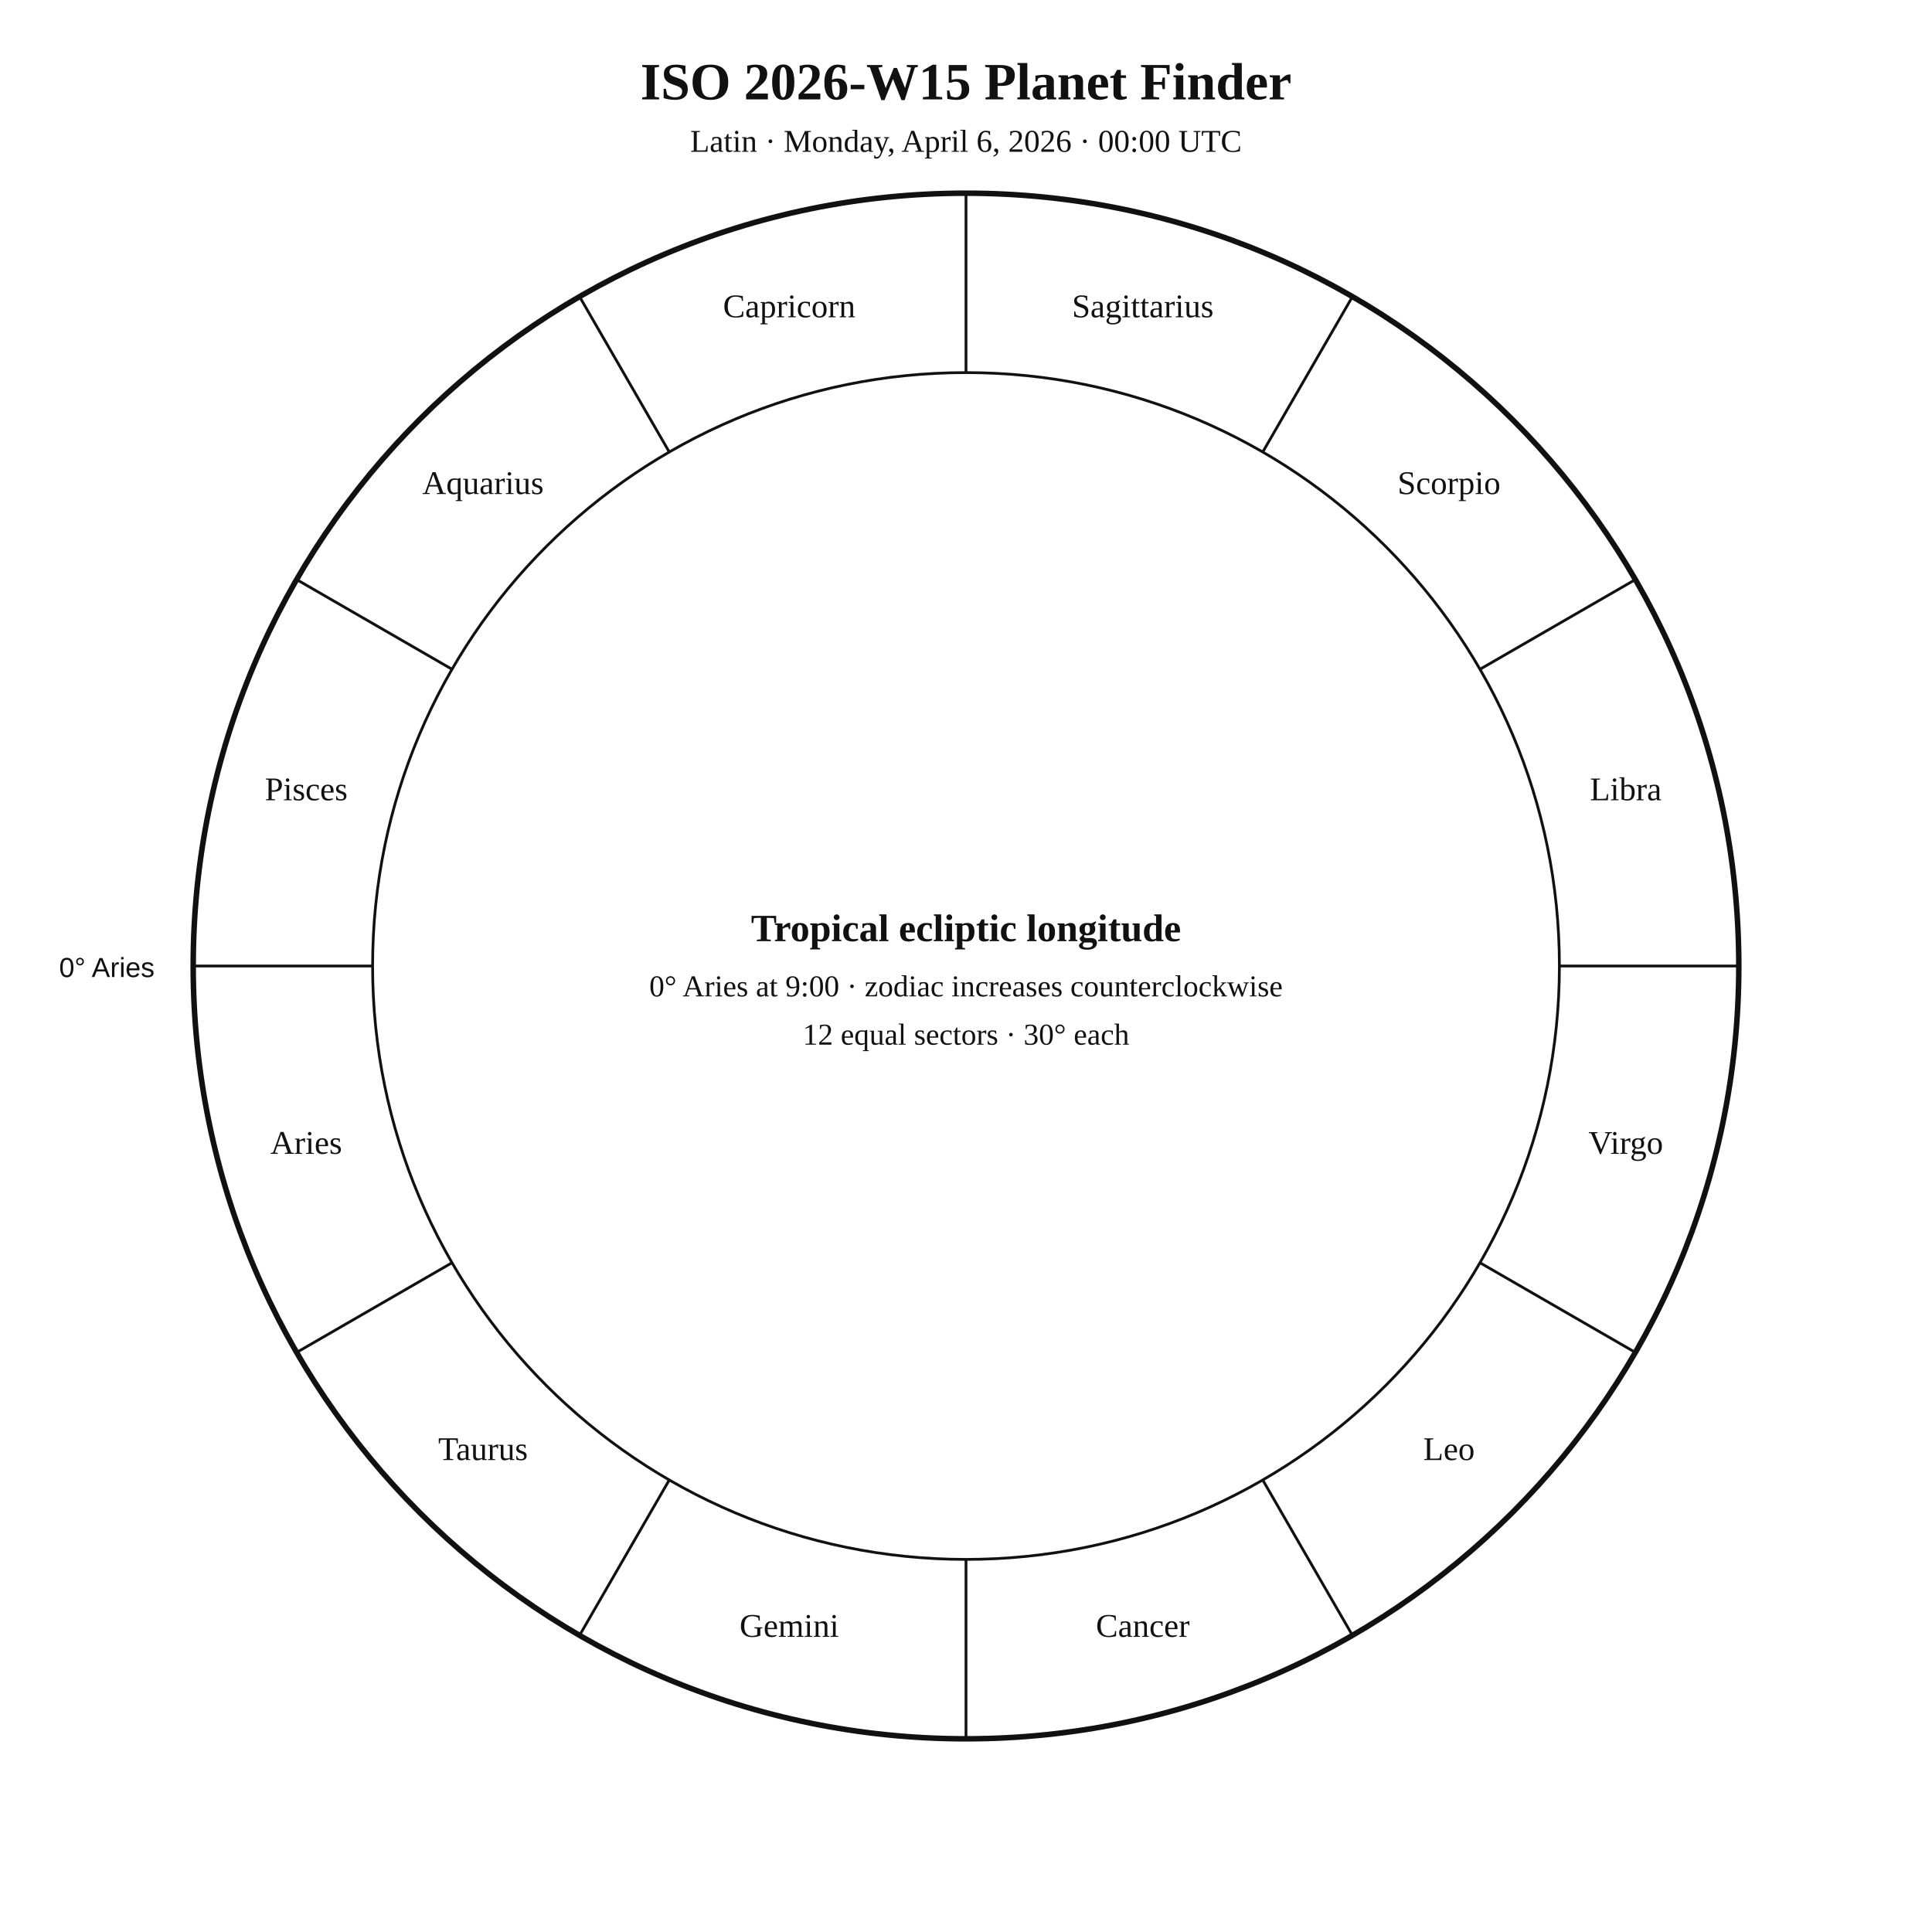
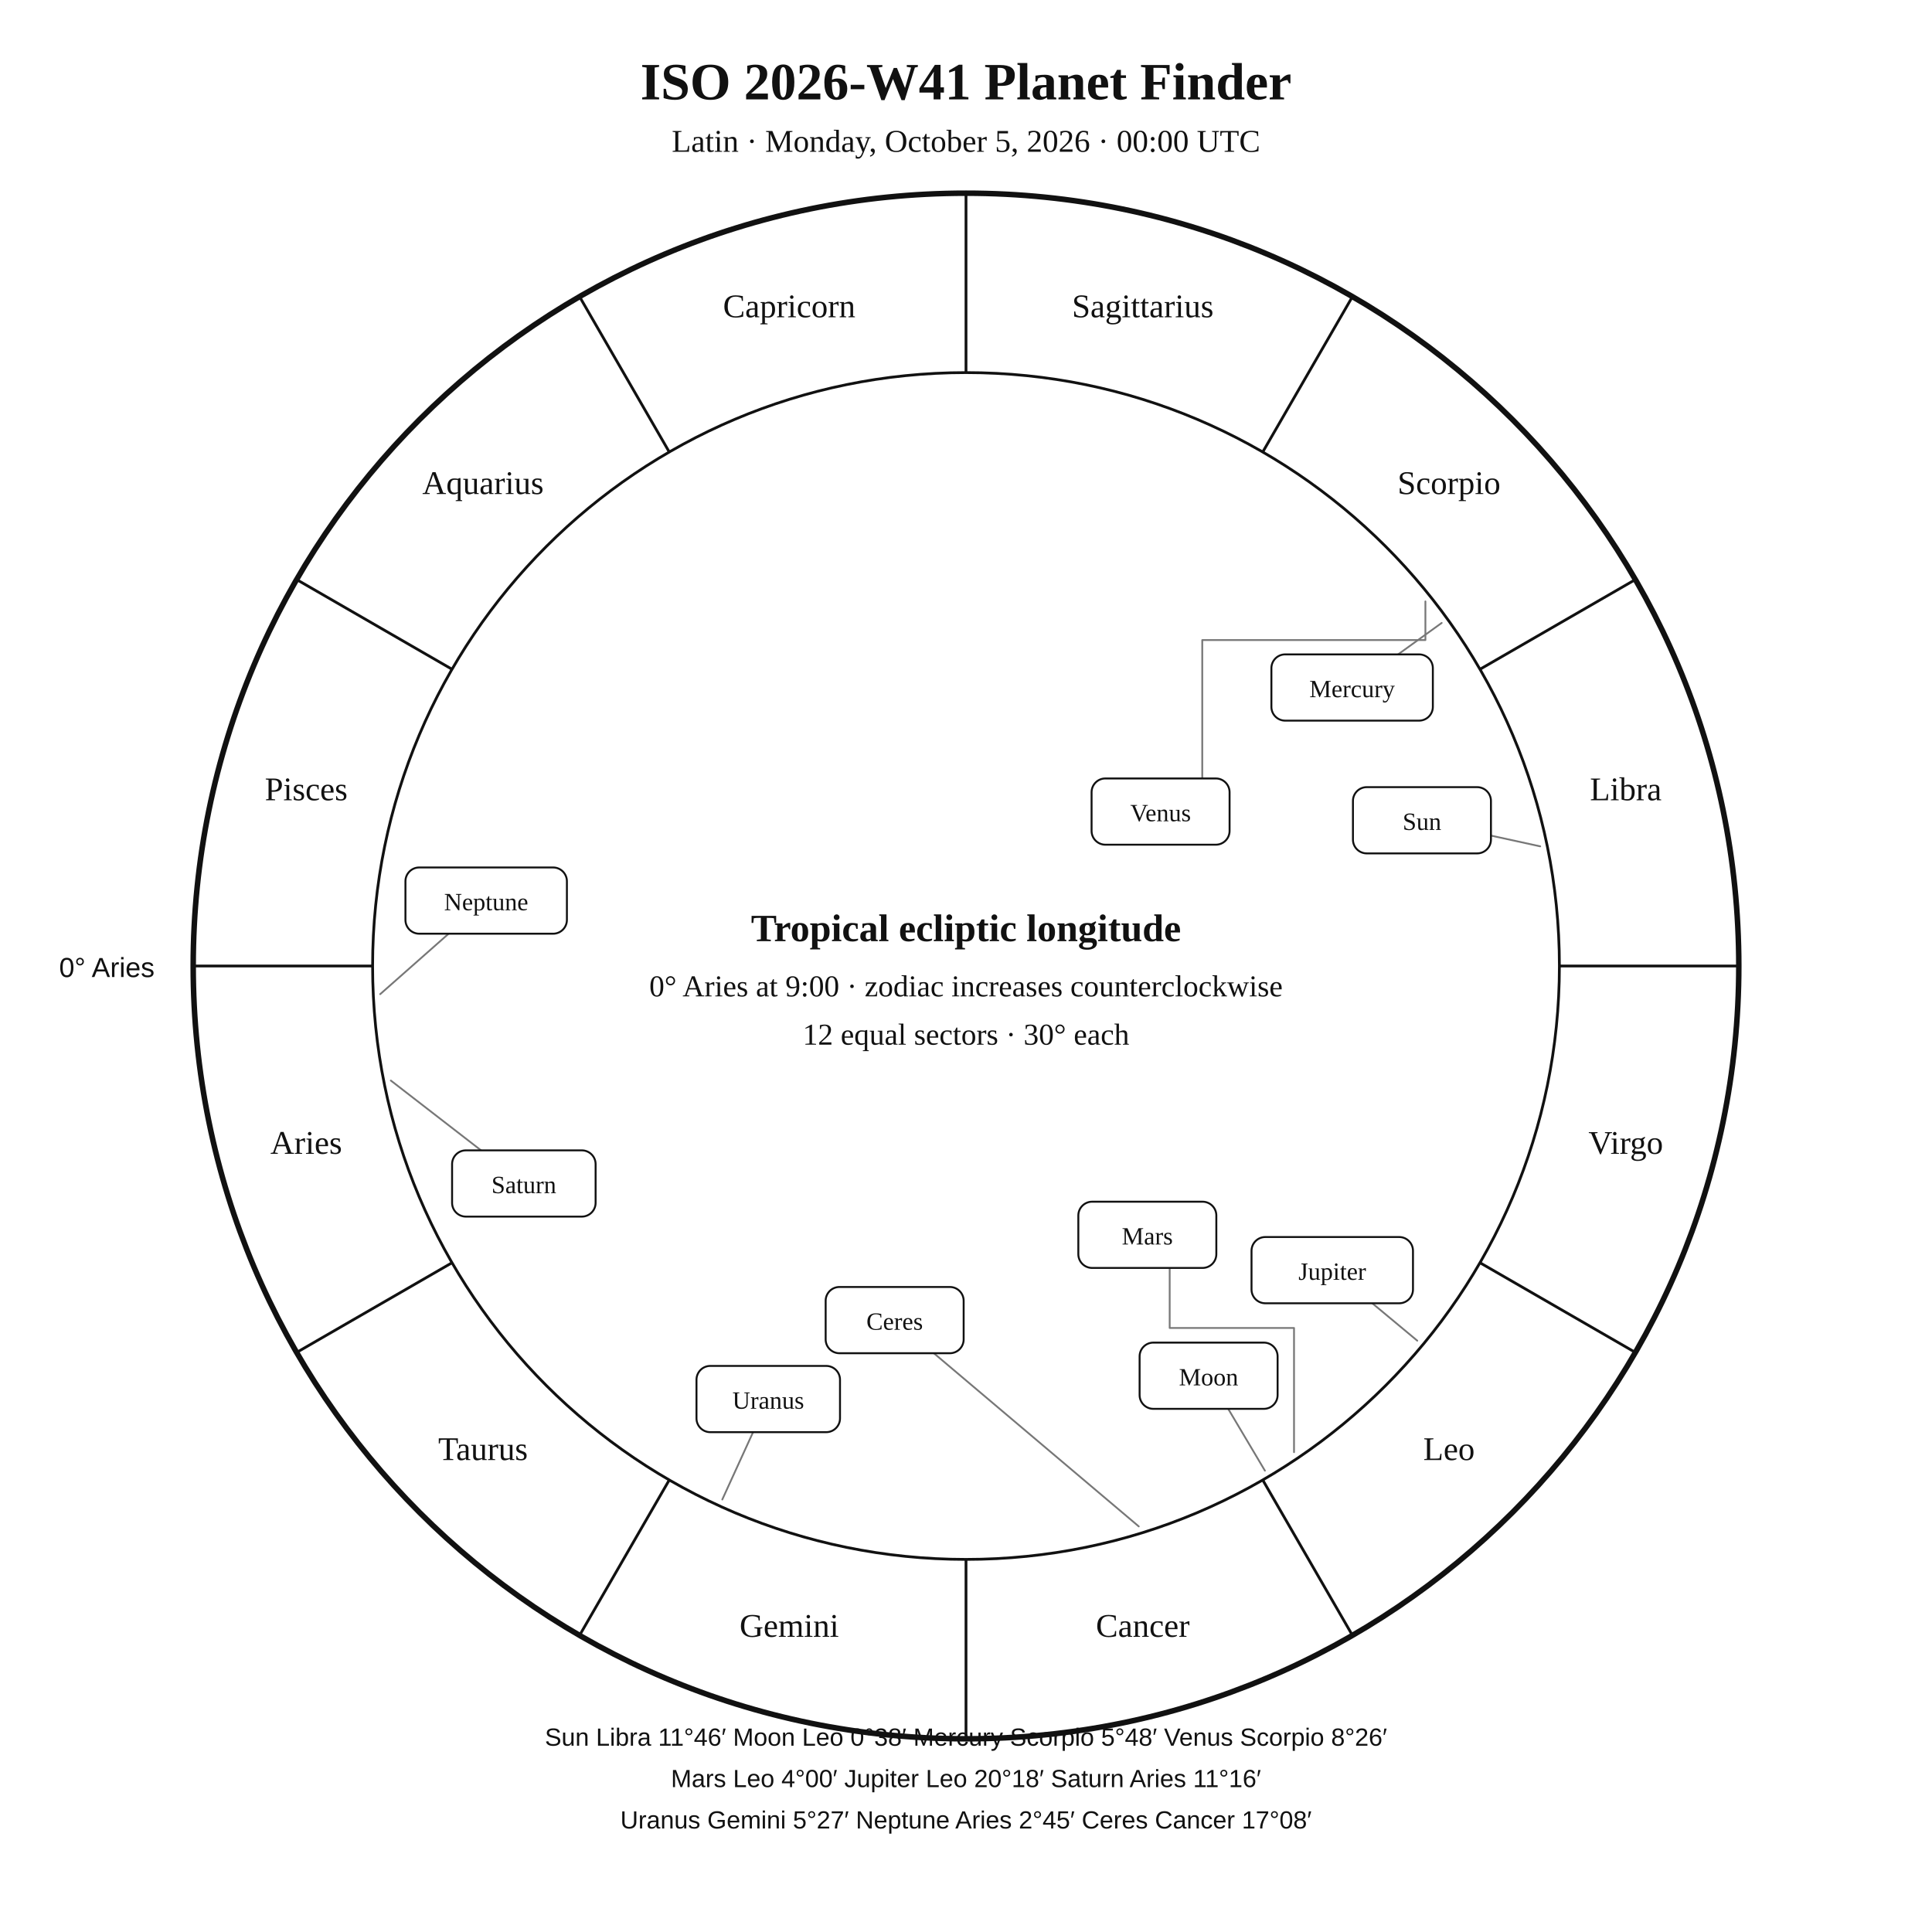
<svg xmlns="http://www.w3.org/2000/svg" width="1400" height="1400" viewBox="0 0 1400 1400">
  <rect width="100%" height="100%" fill="white" />
  <style>text{font-family:Georgia,"Times New Roman",serif;fill:#111 !important;color:#111 !important;-webkit-text-fill-color:#111 !important}.sans{font-family:Arial,Helvetica,sans-serif}</style>
-   <text x="700" y="72" text-anchor="middle" font-size="38" font-weight="700">ISO 2026-W15 Planet Finder</text>
-   <text x="700" y="110" text-anchor="middle" font-size="23">Latin · Monday, April 6, 2026 · 00:00 UTC</text>
+   <text x="700" y="72" text-anchor="middle" font-size="38" font-weight="700">ISO 2026-W41 Planet Finder</text>
+   <text x="700" y="110" text-anchor="middle" font-size="23">Latin · Monday, October 5, 2026 · 00:00 UTC</text>
  <circle cx="700" cy="700" r="560" fill="none" stroke="#111" stroke-width="4" />
  <circle cx="700" cy="700" r="430" fill="none" stroke="#111" stroke-width="2" />
  <line x1="270.0" y1="700.0" x2="140.0" y2="700.0" stroke="#111" stroke-width="2" />
  <line x1="327.6" y1="915.0" x2="215.0" y2="980.0" stroke="#111" stroke-width="2" />
  <line x1="485.0" y1="1072.4" x2="420.0" y2="1185.0" stroke="#111" stroke-width="2" />
  <line x1="700.0" y1="1130.0" x2="700.0" y2="1260.0" stroke="#111" stroke-width="2" />
  <line x1="915.0" y1="1072.4" x2="980.0" y2="1185.0" stroke="#111" stroke-width="2" />
  <line x1="1072.4" y1="915.0" x2="1185.0" y2="980.0" stroke="#111" stroke-width="2" />
  <line x1="1130.0" y1="700.0" x2="1260.0" y2="700.0" stroke="#111" stroke-width="2" />
  <line x1="1072.4" y1="485.0" x2="1185.0" y2="420.0" stroke="#111" stroke-width="2" />
  <line x1="915.0" y1="327.6" x2="980.0" y2="215.0" stroke="#111" stroke-width="2" />
  <line x1="700.0" y1="270.0" x2="700.0" y2="140.0" stroke="#111" stroke-width="2" />
  <line x1="485.0" y1="327.6" x2="420.0" y2="215.0" stroke="#111" stroke-width="2" />
  <line x1="327.6" y1="485.0" x2="215.0" y2="420.0" stroke="#111" stroke-width="2" />
  <text x="221.9" y="836.1" text-anchor="middle" font-size="24">Aries</text>
  <text x="350" y="1058" text-anchor="middle" font-size="24">Taurus</text>
  <text x="571.9" y="1186.1" text-anchor="middle" font-size="24">Gemini</text>
  <text x="828.1" y="1186.1" text-anchor="middle" font-size="24">Cancer</text>
  <text x="1050" y="1058" text-anchor="middle" font-size="24">Leo</text>
  <text x="1178.1" y="836.1" text-anchor="middle" font-size="24">Virgo</text>
  <text x="1178.1" y="579.9" text-anchor="middle" font-size="24">Libra</text>
  <text x="1050" y="358" text-anchor="middle" font-size="24">Scorpio</text>
  <text x="828.1" y="229.9" text-anchor="middle" font-size="24">Sagittarius</text>
  <text x="571.9" y="229.9" text-anchor="middle" font-size="24">Capricorn</text>
  <text x="350" y="358" text-anchor="middle" font-size="24">Aquarius</text>
  <text x="221.9" y="579.9" text-anchor="middle" font-size="24">Pisces</text>
  <text x="112" y="708" text-anchor="end" font-size="20" class="sans">0° Aries</text>
+   <g fill="none" stroke="#777" stroke-width="1.3" stroke-linecap="round" stroke-linejoin="round">
+     <polyline points="1116.1,613.3 1080.4,605.5" />
+     <polyline points="916.6,1065.7 890,1020.9" />
+     <polyline points="1044.7,451.4 1013.1,474.2" />
+     <polyline points="1032.9,435.8 1032.9,463.8 871.2,463.8 871.2,564.1" />
+     <polyline points="937.7,1052.3 937.7,962.3 847.6,962.3 847.6,918.8" />
+     <polyline points="1027,971.5 994.4,944.4" />
+     <polyline points="283.2,783 348.6,833.6" />
+     <polyline points="523.4,1086.6 545.7,1037.8" />
+     <polyline points="275.5,720.4 325.1,676.6" />
+     <polyline points="825.2,1106.1 676.7,980.6" />
+   </g>
+   <g fill="white" stroke="#111" stroke-width="1.4">
+     <rect x="980.4" y="570.4" width="100" height="48" rx="10" />
+     <rect x="825.8" y="972.9" width="100" height="48" rx="10" />
+     <rect x="921.3" y="474.2" width="117" height="48" rx="10" />
+     <rect x="791" y="564.1" width="100" height="48" rx="10" />
+     <rect x="781.4" y="870.8" width="100" height="48" rx="10" />
+     <rect x="906.9" y="896.4" width="117" height="48" rx="10" />
+     <rect x="327.6" y="833.6" width="104" height="48" rx="10" />
+     <rect x="504.7" y="989.8" width="104" height="48" rx="10" />
+     <rect x="293.8" y="628.6" width="117" height="48" rx="10" />
+     <rect x="598.3" y="932.6" width="100" height="48" rx="10" />
+   </g>
+   <g font-size="18" text-anchor="middle">
+     <text x="1030.4" y="601.4">Sun</text>
+     <text x="875.8" y="1003.9">Moon</text>
+     <text x="979.8" y="505.2">Mercury</text>
+     <text x="841" y="595.1">Venus</text>
+     <text x="831.4" y="901.8">Mars</text>
+     <text x="965.4" y="927.4">Jupiter</text>
+     <text x="379.6" y="864.6">Saturn</text>
+     <text x="556.7" y="1020.8">Uranus</text>
+     <text x="352.3" y="659.6">Neptune</text>
+     <text x="648.3" y="963.6">Ceres</text>
+   </g>
  <text x="700" y="682" text-anchor="middle" font-size="28" font-weight="700">Tropical ecliptic longitude</text>
  <text x="700" y="722" text-anchor="middle" font-size="22">0° Aries at 9:00 · zodiac increases counterclockwise</text>
  <text x="700" y="757" text-anchor="middle" font-size="22">12 equal sectors · 30° each</text>
+   <text x="700" y="1265" text-anchor="middle" font-size="18" class="sans">Sun Libra 11°46′   Moon Leo 0°38′   Mercury Scorpio 5°48′   Venus Scorpio 8°26′</text>
+   <text x="700" y="1295" text-anchor="middle" font-size="18" class="sans">Mars Leo 4°00′   Jupiter Leo 20°18′   Saturn Aries 11°16′</text>
+   <text x="700" y="1325" text-anchor="middle" font-size="18" class="sans">Uranus Gemini 5°27′   Neptune Aries 2°45′   Ceres Cancer 17°08′</text>
</svg>
